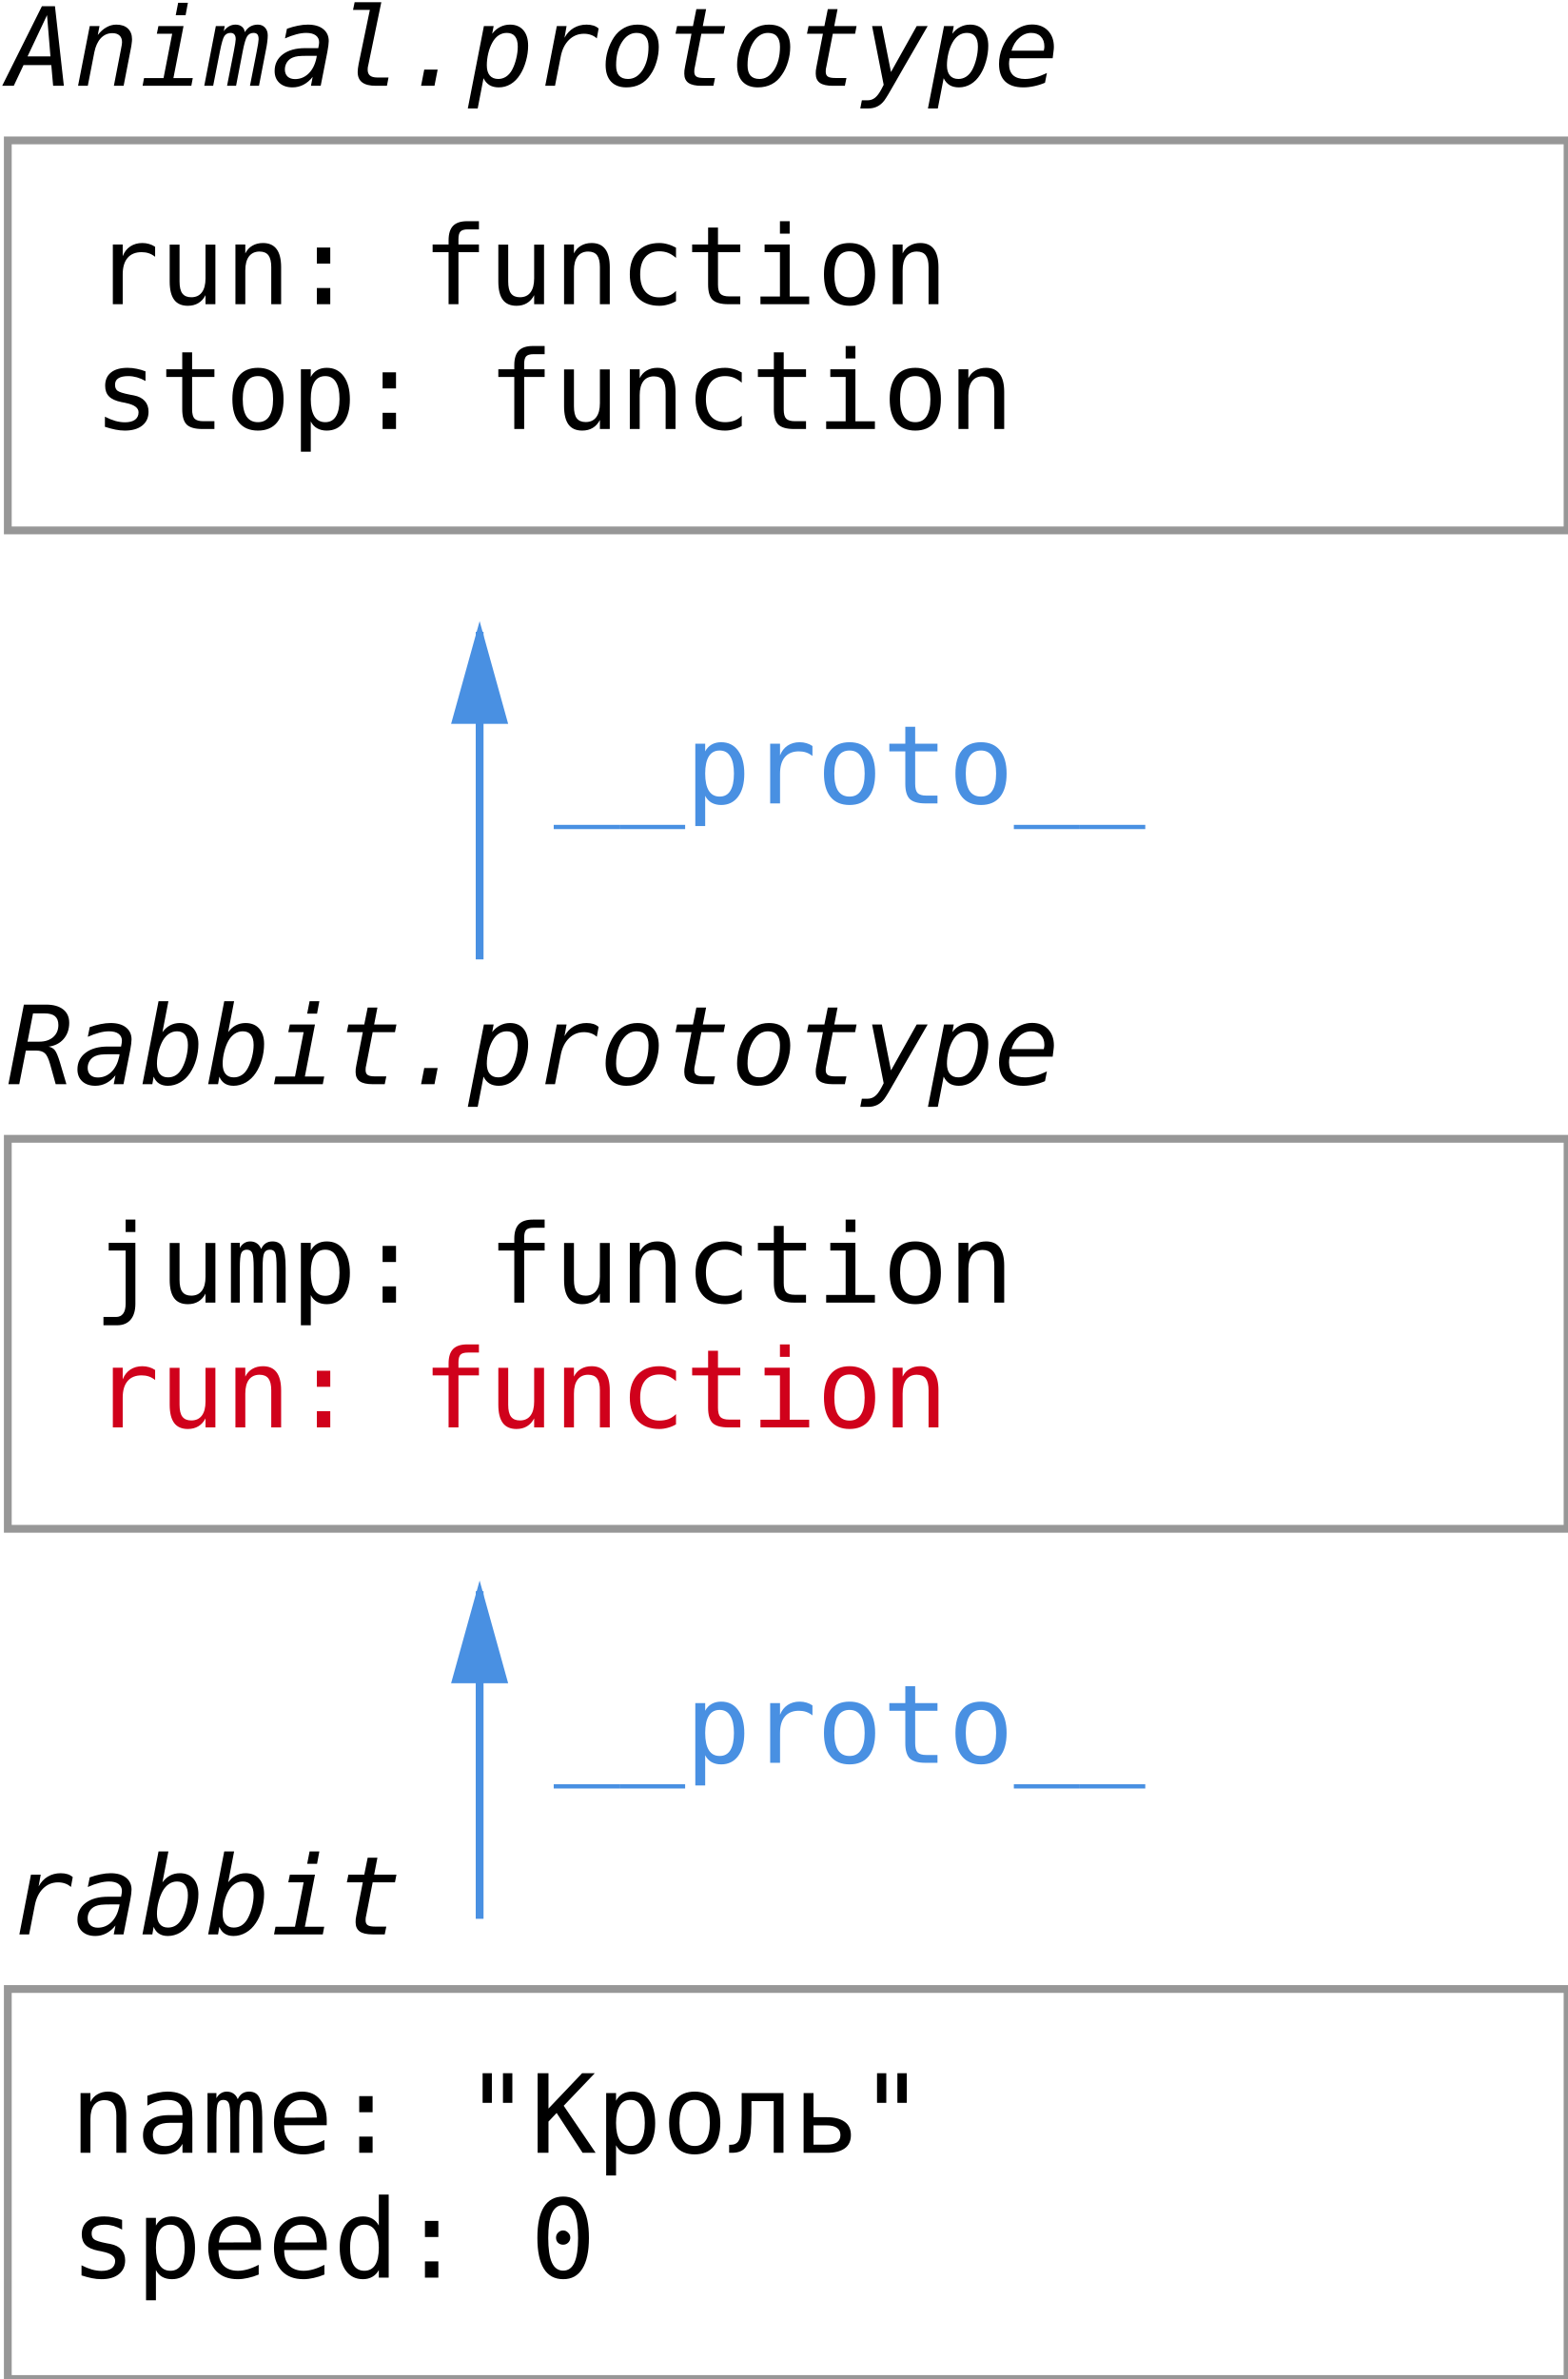
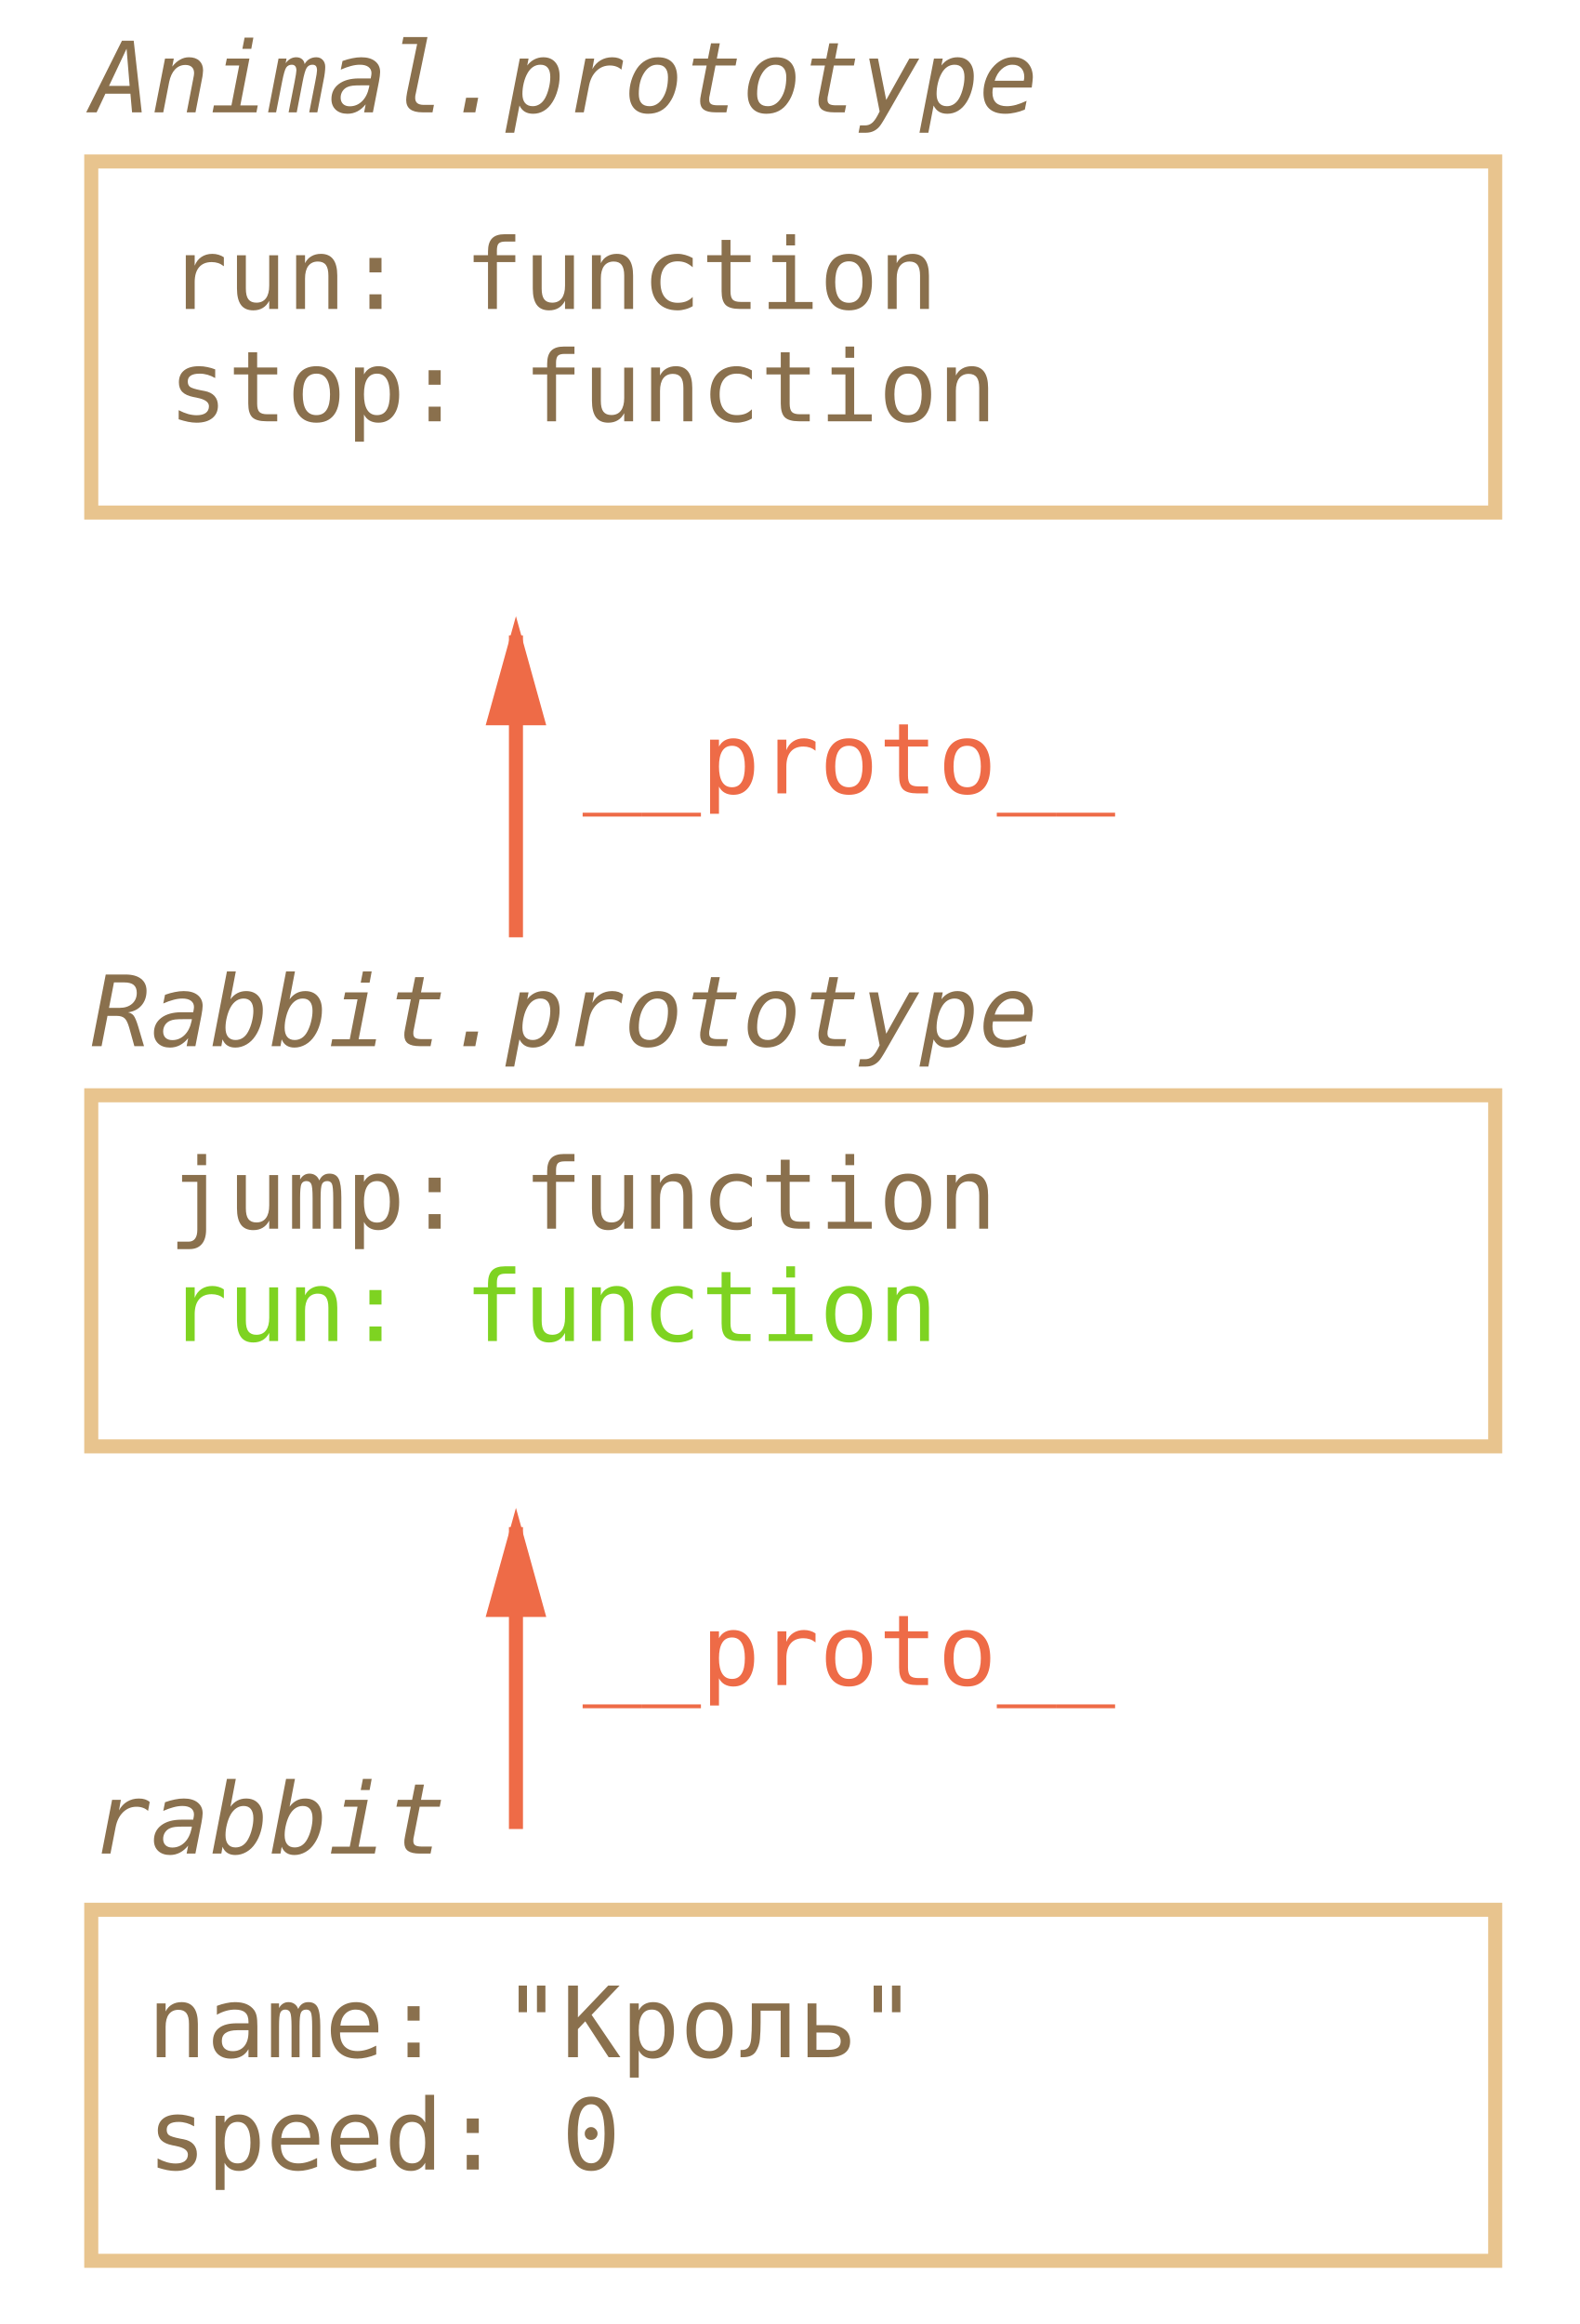
- <svg xmlns="http://www.w3.org/2000/svg" width="201px" height="305px" viewBox="0 0 201 305" version="1.1">
+ <svg xmlns="http://www.w3.org/2000/svg" width="225px" height="331px" viewBox="0 0 225 331" version="1.1">
  <defs />
-   <g id="class-inheritance-rabbit-run-animal" stroke="none" stroke-width="1" fill="none" fill-rule="evenodd">
-     <g transform="translate(1, 1)">
-       <g id="Rectangle-1-+-eats:-true-+-animal" transform="translate(0, 128)">
-         <rect id="Rectangle-1" stroke="#979797" x="0" y="17" width="200" height="50" />
-         <text id="jump:-function" font-family="Consolas" font-size="14" font-weight="normal">
-           <tspan x="11" y="38" fill="#000000">jump: function</tspan>
-           <tspan x="11" y="54" fill="#D0011B">run: function</tspan>
-         </text>
-         <text id="Rabbit.prototype" font-family="Consolas" font-size="14" font-style="italic" font-weight="normal" fill="#000000">
-           <tspan x="0" y="10">Rabbit.prototype</tspan>
-         </text>
-         <text id="rabbit" font-family="Consolas" font-size="14" font-style="italic" font-weight="normal" fill="#000000">
-           <tspan x="0" y="119">rabbit</tspan>
-         </text>
-       </g>
-       <g id="Rectangle-1-+-eats:-true-+-animal-3">
-         <rect id="Rectangle-1" stroke="#979797" x="0" y="17" width="200" height="50" />
-         <text id="run:-function" font-family="Consolas" font-size="14" font-weight="normal" fill="#000000">
-           <tspan x="11" y="38">run: function</tspan>
-           <tspan x="11" y="54">stop: function</tspan>
-         </text>
-         <text id="Animal.prototype" font-family="Consolas" font-size="14" font-style="italic" font-weight="normal" fill="#000000">
-           <tspan x="0" y="10">Animal.prototype</tspan>
-         </text>
-       </g>
-       <g id="Rectangle-1-+-eats:-true-+-animal-2" transform="translate(0, 254)" stroke="#979797">
-         <rect id="Rectangle-1" x="0" y="0" width="200" height="50" />
-       </g>
-       <path d="M60.5,244.5 L60.5,203.5" id="Line" stroke="#4990E2" stroke-linecap="square" fill="#4990E2" />
-       <path id="Line-decoration-1" d="M60.5,203.5 C59.45,207.28 58.55,210.52 57.5,214.3 C59.6,214.3 61.4,214.3 63.5,214.3 C62.45,210.52 61.55,207.28 60.5,203.5 C60.5,203.5 60.5,203.5 60.5,203.5 Z" stroke="#4990E2" stroke-linecap="square" fill="#4990E2" />
-       <text id="__proto__" font-family="Consolas" font-size="14" font-weight="normal" fill="#4990E2">
-         <tspan x="70" y="225">__proto__</tspan>
+   <g id="combined" stroke="none" stroke-width="1" fill="none" fill-rule="evenodd">
+     <g id="class-inheritance-rabbit-run-animal">
+       <rect id="Rectangle-1" stroke="#E8C48E" stroke-width="2" x="13" y="156" width="200" height="50" />
+       <text id="jump:-function" font-family="Consolas" font-size="14" font-weight="normal">
+         <tspan x="24" y="175" fill="#8A704D">jump: function</tspan>
+         <tspan x="131.762" y="175" fill="#999647" />
+         <tspan x="24" y="191" fill="#7ED321">run: function</tspan>
      </text>
-       <path d="M60.5,121.5 L60.5,80.5" id="Line-2" stroke="#4990E2" stroke-linecap="square" fill="#4990E2" />
-       <path id="Line-2-decoration-1" d="M60.5,80.5 C59.45,84.28 58.55,87.52 57.5,91.3 C59.6,91.3 61.4,91.3 63.5,91.3 C62.45,87.52 61.55,84.28 60.5,80.5 C60.5,80.5 60.5,80.5 60.5,80.5 Z" stroke="#4990E2" stroke-linecap="square" fill="#4990E2" />
-       <text id="__proto__-2" font-family="Consolas" font-size="14" font-weight="normal" fill="#4990E2">
-         <tspan x="70" y="102">__proto__</tspan>
+       <text id="Rabbit.prototype" font-family="Consolas" font-size="14" font-style="italic" font-weight="normal" fill="#8A704D">
+         <tspan x="13" y="149">Rabbit.prototype</tspan>
      </text>
-       <text id="name:-&quot;Кроль&quot;" font-family="Consolas" font-size="14" font-weight="normal" fill="#000000">
-         <tspan x="8" y="275">name: "Кроль"</tspan>
-         <tspan x="8" y="291">speed: 0</tspan>
+       <text id="rabbit" font-family="Consolas" font-size="14" font-style="italic" font-weight="normal" fill="#8A704D">
+         <tspan x="13" y="264">rabbit</tspan>
+       </text>
+       <rect id="Rectangle-1" stroke="#E8C48E" stroke-width="2" x="13" y="23" width="200" height="50" />
+       <text id="run:-function" font-family="Consolas" font-size="14" font-weight="normal" fill="#8A704D">
+         <tspan x="24" y="44">run: function</tspan>
+         <tspan x="24" y="60">stop: function</tspan>
+       </text>
+       <text id="Animal.prototype" font-family="Consolas" font-size="14" font-style="italic" font-weight="normal" fill="#8A704D">
+         <tspan x="13" y="16">Animal.prototype</tspan>
+       </text>
+       <rect id="Rectangle-1" stroke="#E8C48E" stroke-width="2" x="13" y="272" width="200" height="50" />
+       <path d="M73.5,259.5 L73.5,218.5" id="Line" stroke="#EE6B47" stroke-width="2" stroke-linecap="square" fill="#EE6B47" />
+       <path id="Line-decoration-1" d="M73.5,218.5 C72.45,222.28 71.55,225.52 70.5,229.3 C72.6,229.3 74.4,229.3 76.5,229.3 C75.45,225.52 74.55,222.28 73.5,218.5 C73.5,218.5 73.5,218.5 73.5,218.5 Z" stroke="#EE6B47" stroke-width="2" stroke-linecap="square" fill="#EE6B47" />
+       <text id="__proto__" font-family="Consolas" font-size="14" font-weight="normal" fill="#EE6B47">
+         <tspan x="83" y="240">__proto__</tspan>
+       </text>
+       <path d="M73.5,132.5 L73.5,91.5" id="Line-2" stroke="#EE6B47" stroke-width="2" stroke-linecap="square" fill="#EE6B47" />
+       <path id="Line-2-decoration-1" d="M73.5,91.5 C72.45,95.28 71.55,98.52 70.5,102.3 C72.6,102.3 74.4,102.3 76.5,102.3 C75.45,98.52 74.55,95.28 73.5,91.5 C73.5,91.5 73.5,91.5 73.5,91.5 Z" stroke="#EE6B47" stroke-width="2" stroke-linecap="square" fill="#EE6B47" />
+       <text id="__proto__-2" font-family="Consolas" font-size="14" font-weight="normal" fill="#EE6B47">
+         <tspan x="83" y="113">__proto__</tspan>
+       </text>
+       <text id="name:-&quot;Кроль&quot;" font-family="Consolas" font-size="14" font-weight="normal" fill="#8A704D">
+         <tspan x="21" y="293">name: "Кроль"</tspan>
+         <tspan x="21" y="309">speed: 0</tspan>
      </text>
    </g>
  </g>
</svg>
